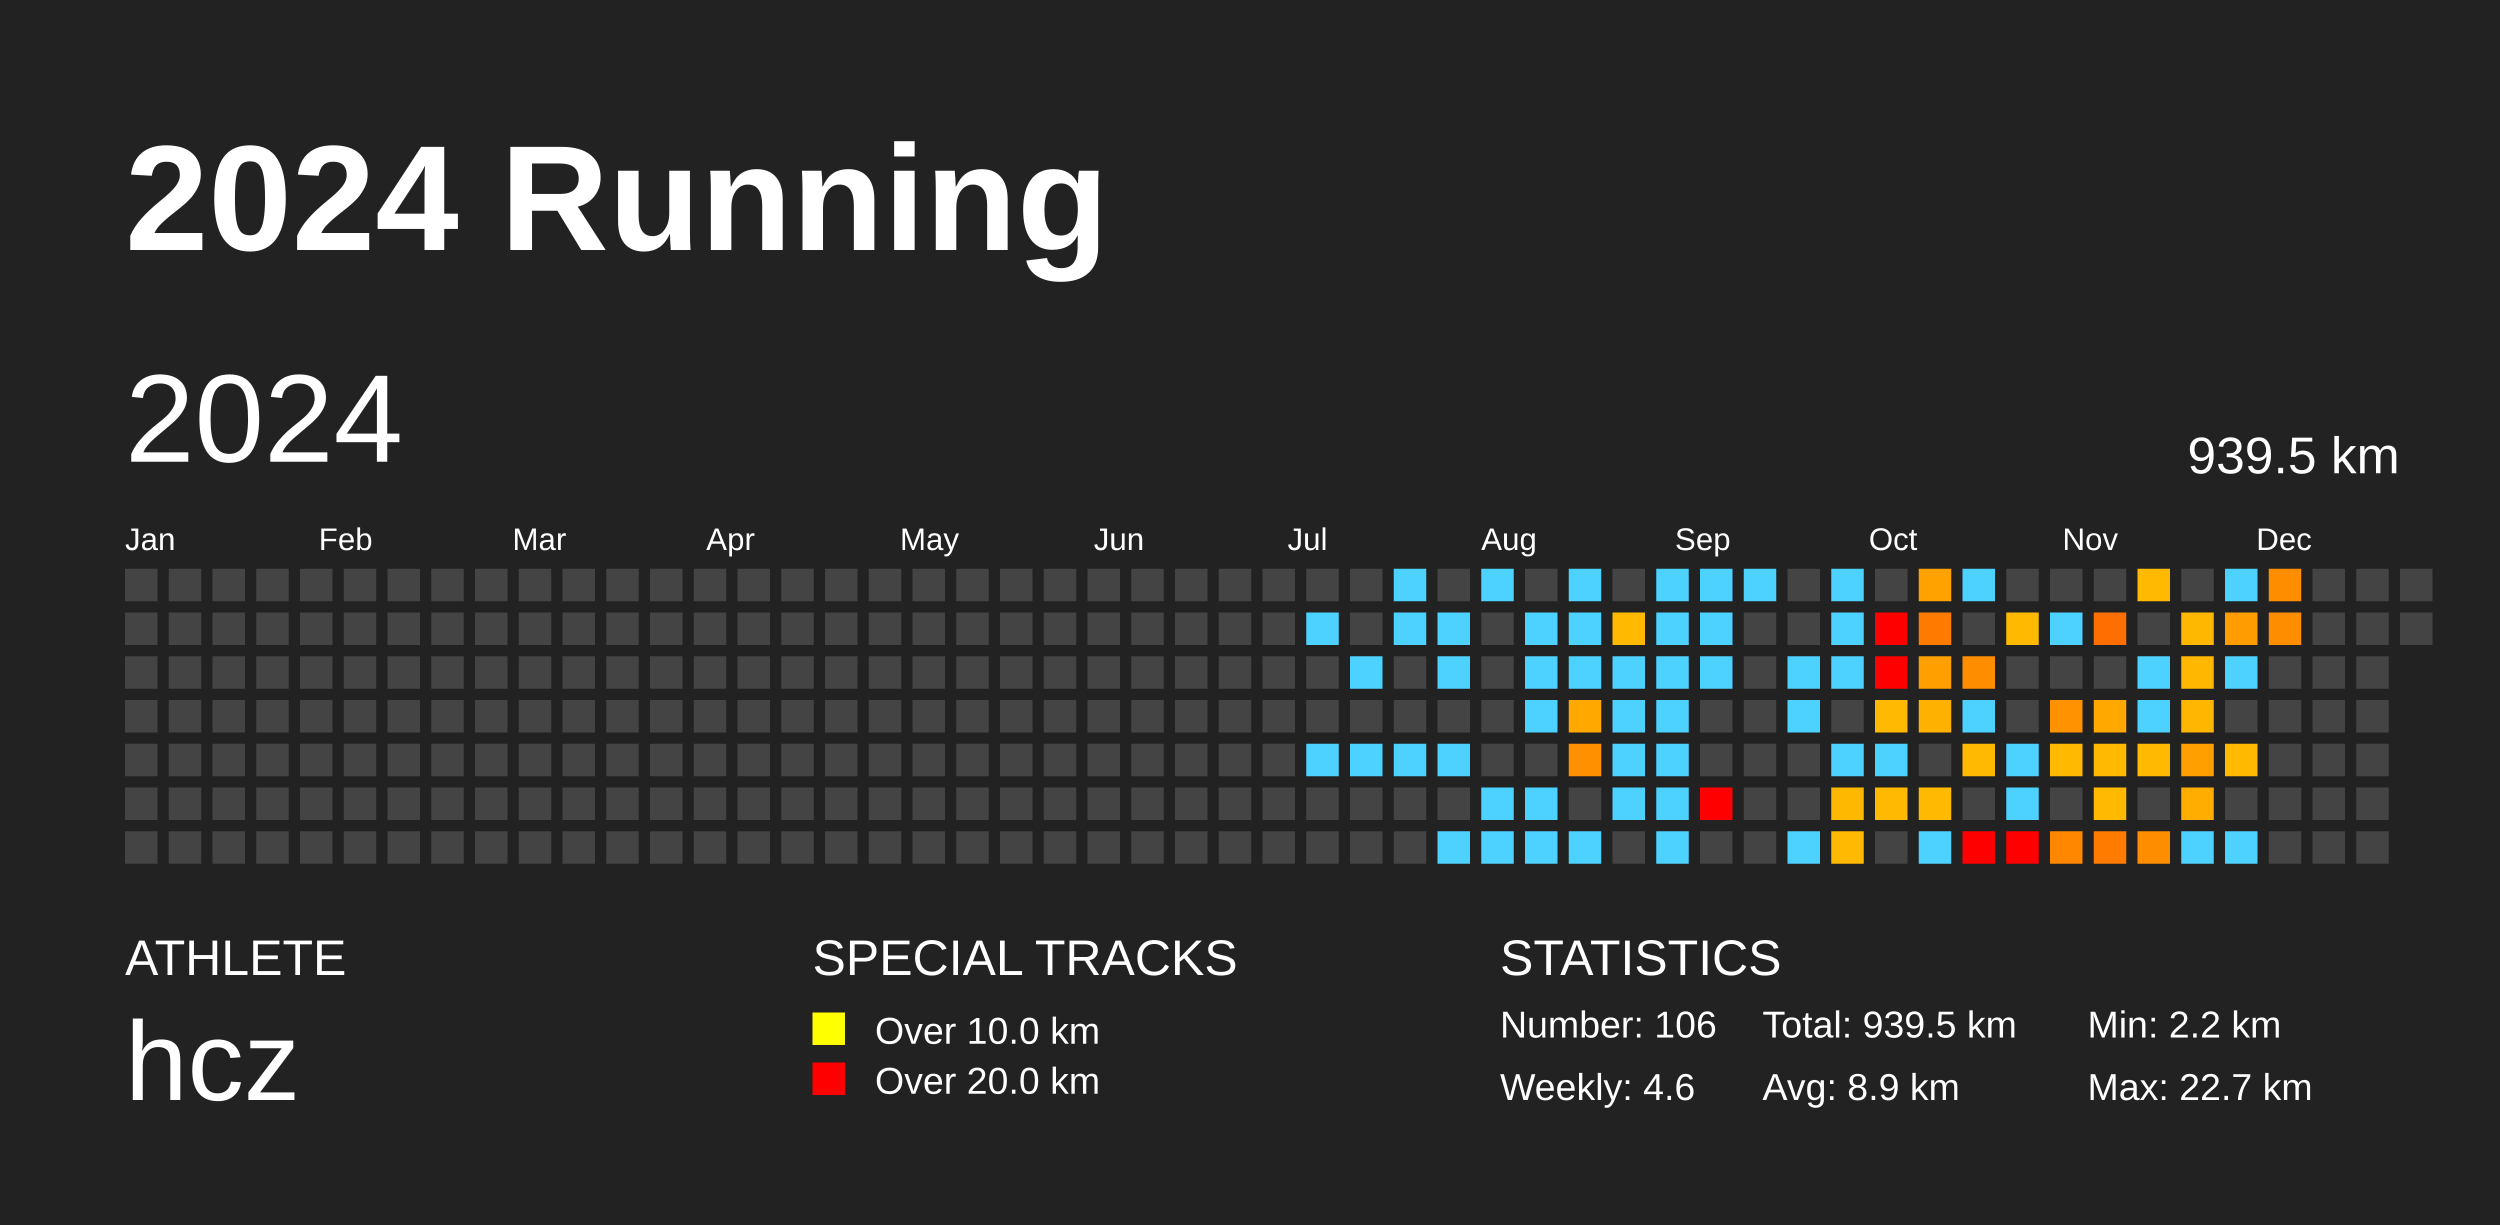
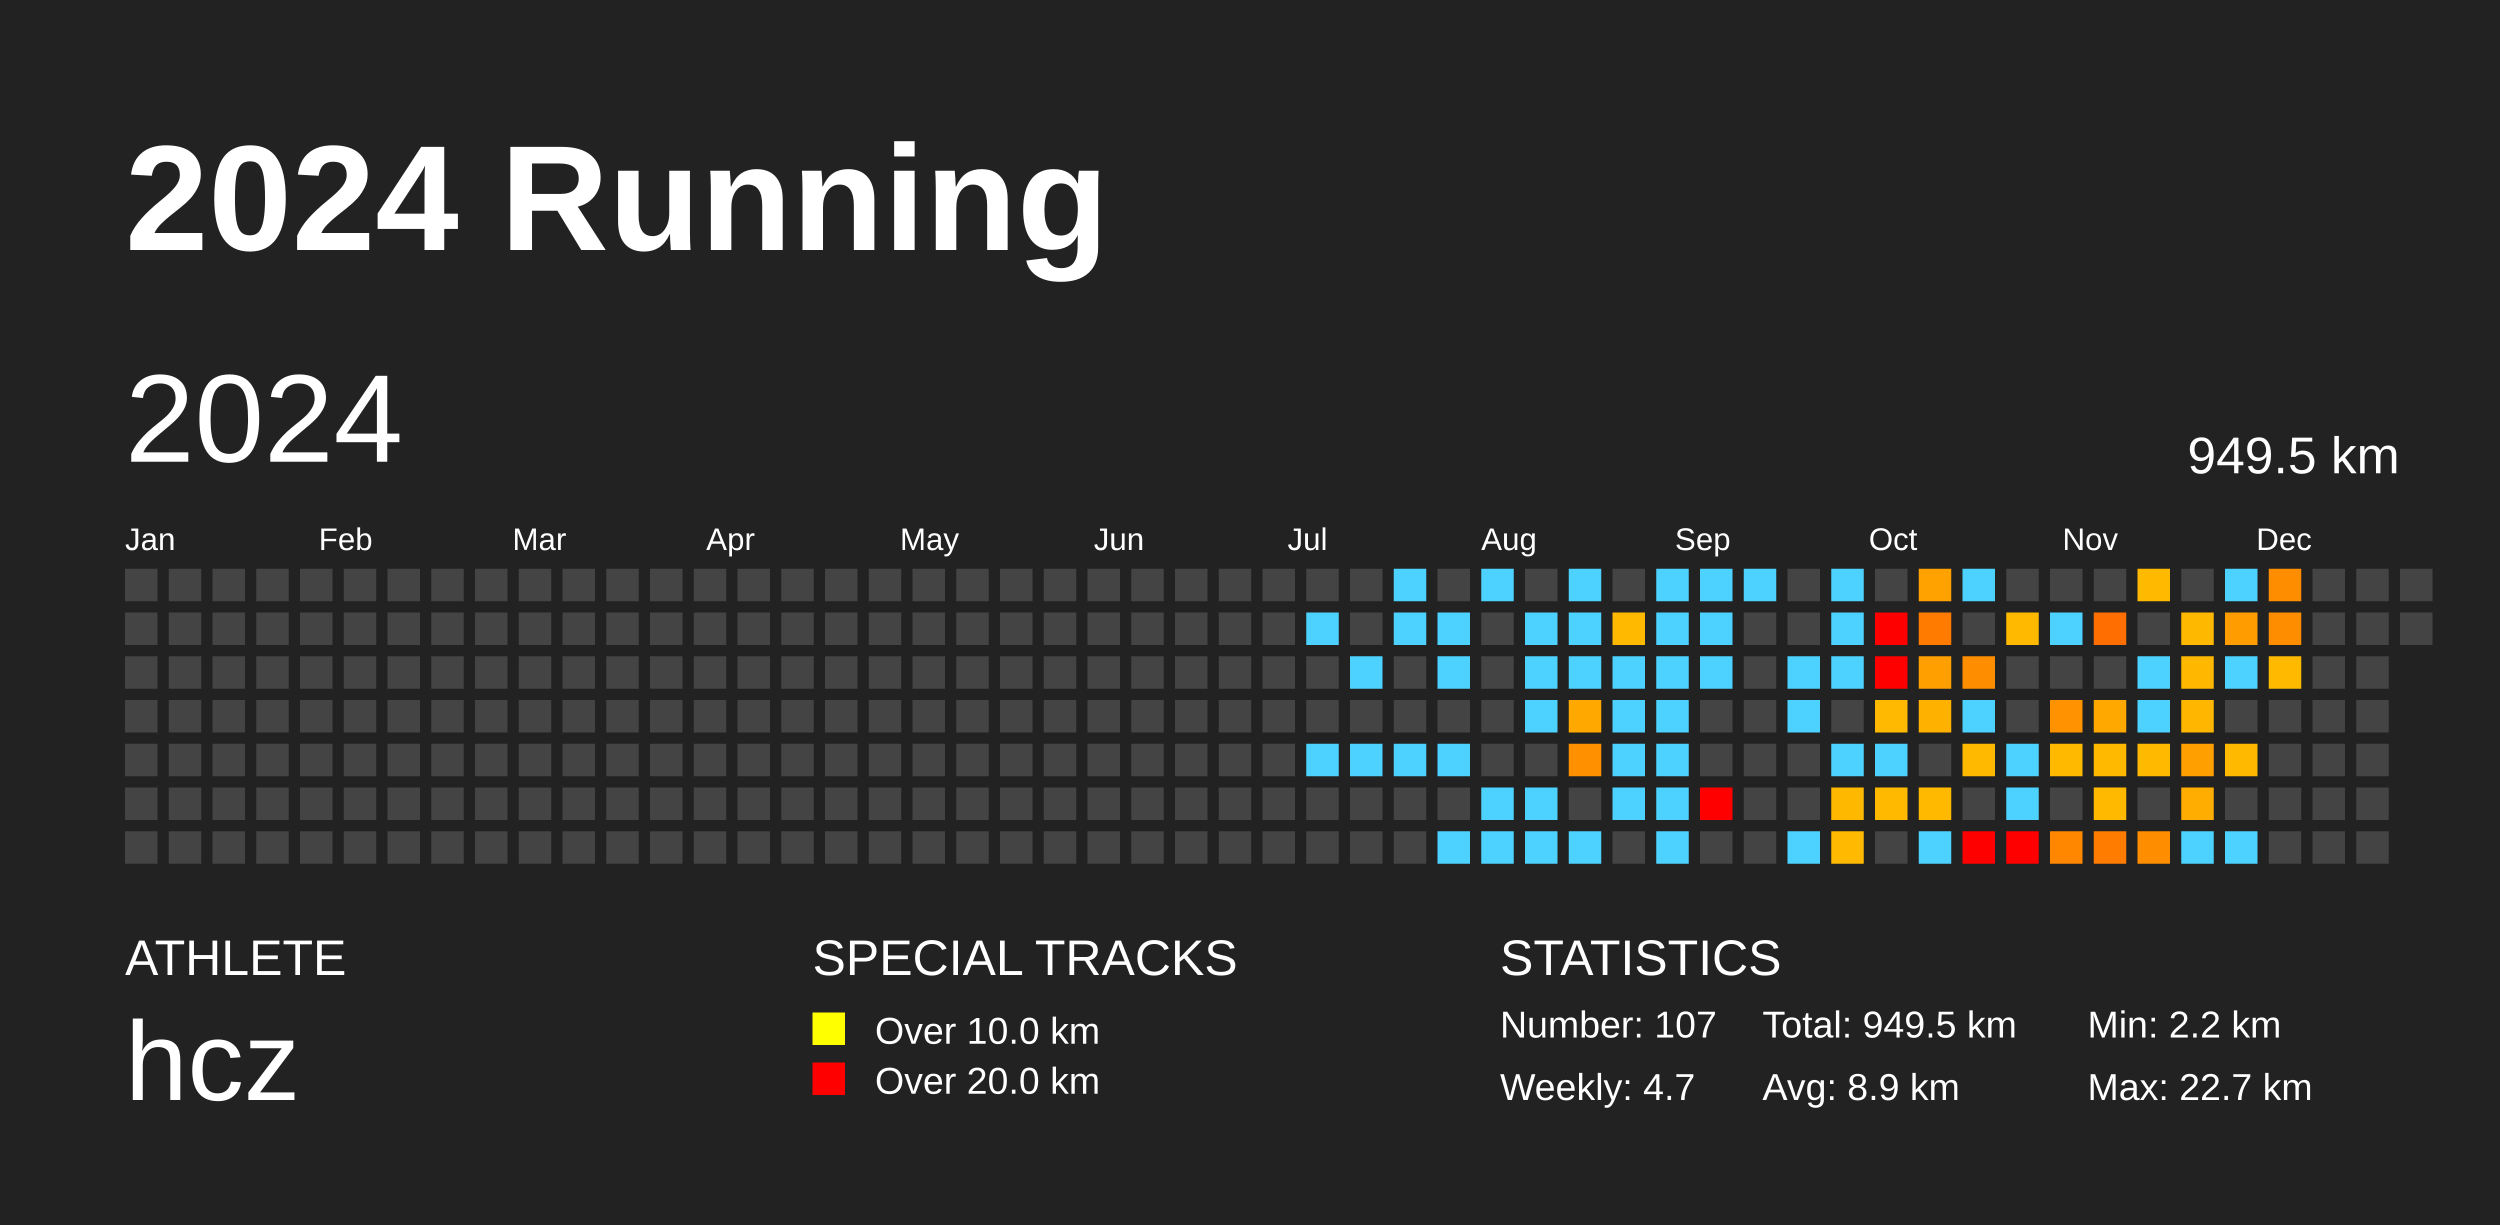
<svg xmlns="http://www.w3.org/2000/svg" baseProfile="full" height="98mm" version="1.1" viewBox="0,0,200,98" width="200mm">
  <defs />
  <rect fill="#222222" height="98" width="200" x="0" y="0" />
  <text fill="#FFFFFF" style="font-size:12px; font-family:Arial; font-weight:bold;" x="10" y="20">2024 Running</text>
  <text fill="#FFFFFF" style="font-size:4px; font-family:Arial" x="10" y="78">ATHLETE</text>
  <text fill="#FFFFFF" style="font-size:9px; font-family:Arial" x="10" y="88">hcz</text>
  <text fill="#FFFFFF" style="font-size:4px; font-family:Arial" x="65" y="78">SPECIAL TRACKS</text>
  <rect fill="yellow" height="2.6" width="2.6" x="65" y="81" />
  <text fill="#FFFFFF" style="font-size:3px; font-family:Arial" x="70" y="83.5">Over 10.0 km</text>
  <rect fill="red" height="2.6" width="2.6" x="65" y="85" />
  <text fill="#FFFFFF" style="font-size:3px; font-family:Arial" x="70" y="87.5">Over 20.0 km</text>
  <text fill="#FFFFFF" style="font-size:4px; font-family:Arial" x="120" y="78">STATISTICS</text>
-   <text fill="#FFFFFF" style="font-size:3px; font-family:Arial" x="120" y="83">Number: 106</text>
-   <text fill="#FFFFFF" style="font-size:3px; font-family:Arial" x="120" y="88">Weekly: 4.6</text>
-   <text fill="#FFFFFF" style="font-size:3px; font-family:Arial" x="141" y="83">Total: 939.5 km</text>
+   <text fill="#FFFFFF" style="font-size:3px; font-family:Arial" x="120" y="83">Number: 107</text>
+   <text fill="#FFFFFF" style="font-size:3px; font-family:Arial" x="120" y="88">Weekly: 4.7</text>
+   <text fill="#FFFFFF" style="font-size:3px; font-family:Arial" x="141" y="83">Total: 949.5 km</text>
  <text fill="#FFFFFF" style="font-size:3px; font-family:Arial" x="141" y="88">Avg: 8.9 km</text>
  <text fill="#FFFFFF" style="font-size:3px; font-family:Arial" x="167" y="83">Min: 2.2 km</text>
  <text fill="#FFFFFF" style="font-size:3px; font-family:Arial" x="167" y="88">Max: 22.7 km</text>
  <text dominant-baseline="hanging" fill="#FFFFFF" style="font-size:10.0px; font-family:Arial;" x="10" y="30">2024</text>
-   <text dominant-baseline="hanging" fill="#FFFFFF" style="font-size:4.125px; font-family:Arial;" x="175" y="35">939.5 km</text>
+   <text dominant-baseline="hanging" fill="#FFFFFF" style="font-size:4.125px; font-family:Arial;" x="175" y="35">949.5 km</text>
  <text fill="#FFFFFF" style="font-size:2.5px; font-family:Arial" x="10.0" y="44">Jan</text>
  <text fill="#FFFFFF" style="font-size:2.5px; font-family:Arial" x="25.5" y="44">Feb</text>
  <text fill="#FFFFFF" style="font-size:2.5px; font-family:Arial" x="41.0" y="44">Mar</text>
  <text fill="#FFFFFF" style="font-size:2.5px; font-family:Arial" x="56.5" y="44">Apr</text>
  <text fill="#FFFFFF" style="font-size:2.5px; font-family:Arial" x="72.0" y="44">May</text>
  <text fill="#FFFFFF" style="font-size:2.5px; font-family:Arial" x="87.5" y="44">Jun</text>
  <text fill="#FFFFFF" style="font-size:2.5px; font-family:Arial" x="103.0" y="44">Jul</text>
  <text fill="#FFFFFF" style="font-size:2.5px; font-family:Arial" x="118.5" y="44">Aug</text>
  <text fill="#FFFFFF" style="font-size:2.5px; font-family:Arial" x="134.0" y="44">Sep</text>
  <text fill="#FFFFFF" style="font-size:2.5px; font-family:Arial" x="149.5" y="44">Oct</text>
  <text fill="#FFFFFF" style="font-size:2.5px; font-family:Arial" x="165.0" y="44">Nov</text>
  <text fill="#FFFFFF" style="font-size:2.5px; font-family:Arial" x="180.5" y="44">Dec</text>
  <rect fill="#444444" height="2.6" width="2.6" x="10.0" y="45.5" />
  <rect fill="#444444" height="2.6" width="2.6" x="10.0" y="49.0" />
  <rect fill="#444444" height="2.6" width="2.6" x="10.0" y="52.5" />
  <rect fill="#444444" height="2.6" width="2.6" x="10.0" y="56.0" />
  <rect fill="#444444" height="2.6" width="2.6" x="10.0" y="59.5" />
  <rect fill="#444444" height="2.6" width="2.6" x="10.0" y="63.0" />
  <rect fill="#444444" height="2.6" width="2.6" x="10.0" y="66.5" />
  <rect fill="#444444" height="2.6" width="2.6" x="13.5" y="45.5" />
  <rect fill="#444444" height="2.6" width="2.6" x="13.5" y="49.0" />
  <rect fill="#444444" height="2.6" width="2.6" x="13.5" y="52.5" />
  <rect fill="#444444" height="2.6" width="2.6" x="13.5" y="56.0" />
  <rect fill="#444444" height="2.6" width="2.6" x="13.5" y="59.5" />
  <rect fill="#444444" height="2.6" width="2.6" x="13.5" y="63.0" />
  <rect fill="#444444" height="2.6" width="2.6" x="13.5" y="66.5" />
  <rect fill="#444444" height="2.6" width="2.6" x="17.0" y="45.5" />
  <rect fill="#444444" height="2.6" width="2.6" x="17.0" y="49.0" />
  <rect fill="#444444" height="2.6" width="2.6" x="17.0" y="52.5" />
  <rect fill="#444444" height="2.6" width="2.6" x="17.0" y="56.0" />
  <rect fill="#444444" height="2.6" width="2.6" x="17.0" y="59.5" />
  <rect fill="#444444" height="2.6" width="2.6" x="17.0" y="63.0" />
  <rect fill="#444444" height="2.6" width="2.6" x="17.0" y="66.5" />
  <rect fill="#444444" height="2.6" width="2.6" x="20.5" y="45.5" />
  <rect fill="#444444" height="2.6" width="2.6" x="20.5" y="49.0" />
  <rect fill="#444444" height="2.6" width="2.6" x="20.5" y="52.5" />
  <rect fill="#444444" height="2.6" width="2.6" x="20.5" y="56.0" />
  <rect fill="#444444" height="2.6" width="2.6" x="20.5" y="59.5" />
  <rect fill="#444444" height="2.6" width="2.6" x="20.5" y="63.0" />
  <rect fill="#444444" height="2.6" width="2.6" x="20.5" y="66.5" />
  <rect fill="#444444" height="2.6" width="2.6" x="24.0" y="45.5" />
  <rect fill="#444444" height="2.6" width="2.6" x="24.0" y="49.0" />
  <rect fill="#444444" height="2.6" width="2.6" x="24.0" y="52.5" />
  <rect fill="#444444" height="2.6" width="2.6" x="24.0" y="56.0" />
  <rect fill="#444444" height="2.6" width="2.6" x="24.0" y="59.5" />
  <rect fill="#444444" height="2.6" width="2.6" x="24.0" y="63.0" />
  <rect fill="#444444" height="2.6" width="2.6" x="24.0" y="66.5" />
  <rect fill="#444444" height="2.6" width="2.6" x="27.5" y="45.5" />
  <rect fill="#444444" height="2.6" width="2.6" x="27.5" y="49.0" />
  <rect fill="#444444" height="2.6" width="2.6" x="27.5" y="52.5" />
  <rect fill="#444444" height="2.6" width="2.6" x="27.5" y="56.0" />
  <rect fill="#444444" height="2.6" width="2.6" x="27.5" y="59.5" />
  <rect fill="#444444" height="2.6" width="2.6" x="27.5" y="63.0" />
  <rect fill="#444444" height="2.6" width="2.6" x="27.5" y="66.5" />
  <rect fill="#444444" height="2.6" width="2.6" x="31.0" y="45.5" />
  <rect fill="#444444" height="2.6" width="2.6" x="31.0" y="49.0" />
  <rect fill="#444444" height="2.6" width="2.6" x="31.0" y="52.5" />
  <rect fill="#444444" height="2.6" width="2.6" x="31.0" y="56.0" />
  <rect fill="#444444" height="2.6" width="2.6" x="31.0" y="59.5" />
  <rect fill="#444444" height="2.6" width="2.6" x="31.0" y="63.0" />
  <rect fill="#444444" height="2.6" width="2.6" x="31.0" y="66.5" />
  <rect fill="#444444" height="2.6" width="2.6" x="34.5" y="45.5" />
  <rect fill="#444444" height="2.6" width="2.6" x="34.5" y="49.0" />
  <rect fill="#444444" height="2.6" width="2.6" x="34.5" y="52.5" />
  <rect fill="#444444" height="2.6" width="2.6" x="34.5" y="56.0" />
  <rect fill="#444444" height="2.6" width="2.6" x="34.5" y="59.5" />
  <rect fill="#444444" height="2.6" width="2.6" x="34.5" y="63.0" />
  <rect fill="#444444" height="2.6" width="2.6" x="34.5" y="66.5" />
  <rect fill="#444444" height="2.6" width="2.6" x="38.0" y="45.5" />
  <rect fill="#444444" height="2.6" width="2.6" x="38.0" y="49.0" />
  <rect fill="#444444" height="2.6" width="2.6" x="38.0" y="52.5" />
  <rect fill="#444444" height="2.6" width="2.6" x="38.0" y="56.0" />
  <rect fill="#444444" height="2.6" width="2.6" x="38.0" y="59.5" />
  <rect fill="#444444" height="2.6" width="2.6" x="38.0" y="63.0" />
  <rect fill="#444444" height="2.6" width="2.6" x="38.0" y="66.5" />
  <rect fill="#444444" height="2.6" width="2.6" x="41.5" y="45.5" />
  <rect fill="#444444" height="2.6" width="2.6" x="41.5" y="49.0" />
  <rect fill="#444444" height="2.6" width="2.6" x="41.5" y="52.5" />
  <rect fill="#444444" height="2.6" width="2.6" x="41.5" y="56.0" />
  <rect fill="#444444" height="2.6" width="2.6" x="41.5" y="59.5" />
  <rect fill="#444444" height="2.6" width="2.6" x="41.5" y="63.0" />
  <rect fill="#444444" height="2.6" width="2.6" x="41.5" y="66.5" />
  <rect fill="#444444" height="2.6" width="2.6" x="45.0" y="45.5" />
  <rect fill="#444444" height="2.6" width="2.6" x="45.0" y="49.0" />
  <rect fill="#444444" height="2.6" width="2.6" x="45.0" y="52.5" />
  <rect fill="#444444" height="2.6" width="2.6" x="45.0" y="56.0" />
  <rect fill="#444444" height="2.6" width="2.6" x="45.0" y="59.5" />
  <rect fill="#444444" height="2.6" width="2.6" x="45.0" y="63.0" />
  <rect fill="#444444" height="2.6" width="2.6" x="45.0" y="66.5" />
  <rect fill="#444444" height="2.6" width="2.6" x="48.5" y="45.5" />
  <rect fill="#444444" height="2.6" width="2.6" x="48.5" y="49.0" />
  <rect fill="#444444" height="2.6" width="2.6" x="48.5" y="52.5" />
  <rect fill="#444444" height="2.6" width="2.6" x="48.5" y="56.0" />
  <rect fill="#444444" height="2.6" width="2.6" x="48.5" y="59.5" />
  <rect fill="#444444" height="2.6" width="2.6" x="48.5" y="63.0" />
  <rect fill="#444444" height="2.6" width="2.6" x="48.5" y="66.5" />
  <rect fill="#444444" height="2.6" width="2.6" x="52.0" y="45.5" />
  <rect fill="#444444" height="2.6" width="2.6" x="52.0" y="49.0" />
  <rect fill="#444444" height="2.6" width="2.6" x="52.0" y="52.5" />
  <rect fill="#444444" height="2.6" width="2.6" x="52.0" y="56.0" />
  <rect fill="#444444" height="2.6" width="2.6" x="52.0" y="59.5" />
  <rect fill="#444444" height="2.6" width="2.6" x="52.0" y="63.0" />
  <rect fill="#444444" height="2.6" width="2.6" x="52.0" y="66.5" />
  <rect fill="#444444" height="2.6" width="2.6" x="55.5" y="45.5" />
  <rect fill="#444444" height="2.6" width="2.6" x="55.5" y="49.0" />
  <rect fill="#444444" height="2.6" width="2.6" x="55.5" y="52.5" />
  <rect fill="#444444" height="2.6" width="2.6" x="55.5" y="56.0" />
  <rect fill="#444444" height="2.6" width="2.6" x="55.5" y="59.5" />
  <rect fill="#444444" height="2.6" width="2.6" x="55.5" y="63.0" />
  <rect fill="#444444" height="2.6" width="2.6" x="55.5" y="66.5" />
  <rect fill="#444444" height="2.6" width="2.6" x="59.0" y="45.5" />
  <rect fill="#444444" height="2.6" width="2.6" x="59.0" y="49.0" />
  <rect fill="#444444" height="2.6" width="2.6" x="59.0" y="52.5" />
  <rect fill="#444444" height="2.6" width="2.6" x="59.0" y="56.0" />
  <rect fill="#444444" height="2.6" width="2.6" x="59.0" y="59.5" />
  <rect fill="#444444" height="2.6" width="2.6" x="59.0" y="63.0" />
  <rect fill="#444444" height="2.6" width="2.6" x="59.0" y="66.5" />
  <rect fill="#444444" height="2.6" width="2.6" x="62.5" y="45.5" />
  <rect fill="#444444" height="2.6" width="2.6" x="62.5" y="49.0" />
  <rect fill="#444444" height="2.6" width="2.6" x="62.5" y="52.5" />
  <rect fill="#444444" height="2.6" width="2.6" x="62.5" y="56.0" />
  <rect fill="#444444" height="2.6" width="2.6" x="62.5" y="59.5" />
  <rect fill="#444444" height="2.6" width="2.6" x="62.5" y="63.0" />
  <rect fill="#444444" height="2.6" width="2.6" x="62.5" y="66.5" />
  <rect fill="#444444" height="2.6" width="2.6" x="66.0" y="45.5" />
  <rect fill="#444444" height="2.6" width="2.6" x="66.0" y="49.0" />
  <rect fill="#444444" height="2.6" width="2.6" x="66.0" y="52.5" />
  <rect fill="#444444" height="2.6" width="2.6" x="66.0" y="56.0" />
  <rect fill="#444444" height="2.6" width="2.6" x="66.0" y="59.5" />
  <rect fill="#444444" height="2.6" width="2.6" x="66.0" y="63.0" />
  <rect fill="#444444" height="2.6" width="2.6" x="66.0" y="66.5" />
  <rect fill="#444444" height="2.6" width="2.6" x="69.5" y="45.5" />
  <rect fill="#444444" height="2.6" width="2.6" x="69.5" y="49.0" />
  <rect fill="#444444" height="2.6" width="2.6" x="69.5" y="52.5" />
  <rect fill="#444444" height="2.6" width="2.6" x="69.5" y="56.0" />
  <rect fill="#444444" height="2.6" width="2.6" x="69.5" y="59.5" />
  <rect fill="#444444" height="2.6" width="2.6" x="69.5" y="63.0" />
  <rect fill="#444444" height="2.6" width="2.6" x="69.5" y="66.5" />
  <rect fill="#444444" height="2.6" width="2.6" x="73.0" y="45.5" />
  <rect fill="#444444" height="2.6" width="2.6" x="73.0" y="49.0" />
  <rect fill="#444444" height="2.6" width="2.6" x="73.0" y="52.5" />
  <rect fill="#444444" height="2.6" width="2.6" x="73.0" y="56.0" />
  <rect fill="#444444" height="2.6" width="2.6" x="73.0" y="59.5" />
  <rect fill="#444444" height="2.6" width="2.6" x="73.0" y="63.0" />
  <rect fill="#444444" height="2.6" width="2.6" x="73.0" y="66.5" />
  <rect fill="#444444" height="2.6" width="2.6" x="76.5" y="45.5" />
  <rect fill="#444444" height="2.6" width="2.6" x="76.5" y="49.0" />
  <rect fill="#444444" height="2.6" width="2.6" x="76.5" y="52.5" />
  <rect fill="#444444" height="2.6" width="2.6" x="76.5" y="56.0" />
  <rect fill="#444444" height="2.6" width="2.6" x="76.5" y="59.5" />
  <rect fill="#444444" height="2.6" width="2.6" x="76.5" y="63.0" />
  <rect fill="#444444" height="2.6" width="2.6" x="76.5" y="66.5" />
  <rect fill="#444444" height="2.6" width="2.6" x="80.0" y="45.5" />
  <rect fill="#444444" height="2.6" width="2.6" x="80.0" y="49.0" />
  <rect fill="#444444" height="2.6" width="2.6" x="80.0" y="52.5" />
  <rect fill="#444444" height="2.6" width="2.6" x="80.0" y="56.0" />
  <rect fill="#444444" height="2.6" width="2.6" x="80.0" y="59.5" />
  <rect fill="#444444" height="2.6" width="2.6" x="80.0" y="63.0" />
  <rect fill="#444444" height="2.6" width="2.6" x="80.0" y="66.5" />
  <rect fill="#444444" height="2.6" width="2.6" x="83.5" y="45.5" />
  <rect fill="#444444" height="2.6" width="2.6" x="83.5" y="49.0" />
  <rect fill="#444444" height="2.6" width="2.6" x="83.5" y="52.5" />
  <rect fill="#444444" height="2.6" width="2.6" x="83.5" y="56.0" />
  <rect fill="#444444" height="2.6" width="2.6" x="83.5" y="59.5" />
  <rect fill="#444444" height="2.6" width="2.6" x="83.5" y="63.0" />
  <rect fill="#444444" height="2.6" width="2.6" x="83.5" y="66.5" />
  <rect fill="#444444" height="2.6" width="2.6" x="87.0" y="45.5" />
  <rect fill="#444444" height="2.6" width="2.6" x="87.0" y="49.0" />
  <rect fill="#444444" height="2.6" width="2.6" x="87.0" y="52.5" />
  <rect fill="#444444" height="2.6" width="2.6" x="87.0" y="56.0" />
  <rect fill="#444444" height="2.6" width="2.6" x="87.0" y="59.5" />
  <rect fill="#444444" height="2.6" width="2.6" x="87.0" y="63.0" />
  <rect fill="#444444" height="2.6" width="2.6" x="87.0" y="66.5" />
  <rect fill="#444444" height="2.6" width="2.6" x="90.5" y="45.5" />
  <rect fill="#444444" height="2.6" width="2.6" x="90.5" y="49.0" />
  <rect fill="#444444" height="2.6" width="2.6" x="90.5" y="52.5" />
  <rect fill="#444444" height="2.6" width="2.6" x="90.5" y="56.0" />
  <rect fill="#444444" height="2.6" width="2.6" x="90.5" y="59.5" />
  <rect fill="#444444" height="2.6" width="2.6" x="90.5" y="63.0" />
  <rect fill="#444444" height="2.6" width="2.6" x="90.5" y="66.5" />
  <rect fill="#444444" height="2.6" width="2.6" x="94.0" y="45.5" />
  <rect fill="#444444" height="2.6" width="2.6" x="94.0" y="49.0" />
  <rect fill="#444444" height="2.6" width="2.6" x="94.0" y="52.5" />
  <rect fill="#444444" height="2.6" width="2.6" x="94.0" y="56.0" />
  <rect fill="#444444" height="2.6" width="2.6" x="94.0" y="59.5" />
  <rect fill="#444444" height="2.6" width="2.6" x="94.0" y="63.0" />
  <rect fill="#444444" height="2.6" width="2.6" x="94.0" y="66.5" />
  <rect fill="#444444" height="2.6" width="2.6" x="97.5" y="45.5" />
  <rect fill="#444444" height="2.6" width="2.6" x="97.5" y="49.0" />
  <rect fill="#444444" height="2.6" width="2.6" x="97.5" y="52.5" />
  <rect fill="#444444" height="2.6" width="2.6" x="97.5" y="56.0" />
  <rect fill="#444444" height="2.6" width="2.6" x="97.5" y="59.5" />
  <rect fill="#444444" height="2.6" width="2.6" x="97.5" y="63.0" />
  <rect fill="#444444" height="2.6" width="2.6" x="97.5" y="66.5" />
  <rect fill="#444444" height="2.6" width="2.6" x="101.0" y="45.5" />
  <rect fill="#444444" height="2.6" width="2.6" x="101.0" y="49.0" />
  <rect fill="#444444" height="2.6" width="2.6" x="101.0" y="52.5" />
  <rect fill="#444444" height="2.6" width="2.6" x="101.0" y="56.0" />
  <rect fill="#444444" height="2.6" width="2.6" x="101.0" y="59.5" />
  <rect fill="#444444" height="2.6" width="2.6" x="101.0" y="63.0" />
  <rect fill="#444444" height="2.6" width="2.6" x="101.0" y="66.5" />
  <rect fill="#444444" height="2.6" width="2.6" x="104.5" y="45.5" />
  <rect fill="#4dd2ff" height="2.6" width="2.6" x="104.5" y="49.0" />
  <rect fill="#444444" height="2.6" width="2.6" x="104.5" y="52.5" />
  <rect fill="#444444" height="2.6" width="2.6" x="104.5" y="56.0" />
  <rect fill="#4dd2ff" height="2.6" width="2.6" x="104.5" y="59.5" />
  <rect fill="#444444" height="2.6" width="2.6" x="104.5" y="63.0" />
  <rect fill="#444444" height="2.6" width="2.6" x="104.5" y="66.5" />
  <rect fill="#444444" height="2.6" width="2.6" x="108.0" y="45.5" />
  <rect fill="#444444" height="2.6" width="2.6" x="108.0" y="49.0" />
  <rect fill="#4dd2ff" height="2.6" width="2.6" x="108.0" y="52.5" />
  <rect fill="#444444" height="2.6" width="2.6" x="108.0" y="56.0" />
  <rect fill="#4dd2ff" height="2.6" width="2.6" x="108.0" y="59.5" />
  <rect fill="#444444" height="2.6" width="2.6" x="108.0" y="63.0" />
  <rect fill="#444444" height="2.6" width="2.6" x="108.0" y="66.5" />
  <rect fill="#4dd2ff" height="2.6" width="2.6" x="111.5" y="45.5" />
  <rect fill="#4dd2ff" height="2.6" width="2.6" x="111.5" y="49.0" />
  <rect fill="#444444" height="2.6" width="2.6" x="111.5" y="52.5" />
  <rect fill="#444444" height="2.6" width="2.6" x="111.5" y="56.0" />
  <rect fill="#4dd2ff" height="2.6" width="2.6" x="111.5" y="59.5" />
  <rect fill="#444444" height="2.6" width="2.6" x="111.5" y="63.0" />
  <rect fill="#444444" height="2.6" width="2.6" x="111.5" y="66.5" />
  <rect fill="#444444" height="2.6" width="2.6" x="115.0" y="45.5" />
  <rect fill="#4dd2ff" height="2.6" width="2.6" x="115.0" y="49.0" />
  <rect fill="#4dd2ff" height="2.6" width="2.6" x="115.0" y="52.5" />
  <rect fill="#444444" height="2.6" width="2.6" x="115.0" y="56.0" />
  <rect fill="#4dd2ff" height="2.6" width="2.6" x="115.0" y="59.5" />
  <rect fill="#444444" height="2.6" width="2.6" x="115.0" y="63.0" />
  <rect fill="#4dd2ff" height="2.6" width="2.6" x="115.0" y="66.5" />
  <rect fill="#4dd2ff" height="2.6" width="2.6" x="118.5" y="45.5" />
  <rect fill="#444444" height="2.6" width="2.6" x="118.5" y="49.0" />
  <rect fill="#444444" height="2.6" width="2.6" x="118.5" y="52.5" />
  <rect fill="#444444" height="2.6" width="2.6" x="118.5" y="56.0" />
  <rect fill="#444444" height="2.6" width="2.6" x="118.5" y="59.5" />
  <rect fill="#4dd2ff" height="2.6" width="2.6" x="118.5" y="63.0" />
  <rect fill="#4dd2ff" height="2.6" width="2.6" x="118.5" y="66.5" />
  <rect fill="#444444" height="2.6" width="2.6" x="122.0" y="45.5" />
  <rect fill="#4dd2ff" height="2.6" width="2.6" x="122.0" y="49.0" />
  <rect fill="#4dd2ff" height="2.6" width="2.6" x="122.0" y="52.5" />
  <rect fill="#4dd2ff" height="2.6" width="2.6" x="122.0" y="56.0" />
  <rect fill="#444444" height="2.6" width="2.6" x="122.0" y="59.5" />
  <rect fill="#4dd2ff" height="2.6" width="2.6" x="122.0" y="63.0" />
  <rect fill="#4dd2ff" height="2.6" width="2.6" x="122.0" y="66.5" />
  <rect fill="#4dd2ff" height="2.6" width="2.6" x="125.5" y="45.5" />
  <rect fill="#4dd2ff" height="2.6" width="2.6" x="125.5" y="49.0" />
  <rect fill="#4dd2ff" height="2.6" width="2.6" x="125.5" y="52.5" />
  <rect fill="#ffa900" height="2.6" width="2.6" x="125.5" y="56.0" />
  <rect fill="#ff9100" height="2.6" width="2.6" x="125.5" y="59.5" />
  <rect fill="#444444" height="2.6" width="2.6" x="125.5" y="63.0" />
  <rect fill="#4dd2ff" height="2.6" width="2.6" x="125.5" y="66.5" />
  <rect fill="#444444" height="2.6" width="2.6" x="129.0" y="45.5" />
  <rect fill="#ffba00" height="2.6" width="2.6" x="129.0" y="49.0" />
  <rect fill="#4dd2ff" height="2.6" width="2.6" x="129.0" y="52.5" />
  <rect fill="#4dd2ff" height="2.6" width="2.6" x="129.0" y="56.0" />
  <rect fill="#4dd2ff" height="2.6" width="2.6" x="129.0" y="59.5" />
  <rect fill="#4dd2ff" height="2.6" width="2.6" x="129.0" y="63.0" />
  <rect fill="#444444" height="2.6" width="2.6" x="129.0" y="66.5" />
  <rect fill="#4dd2ff" height="2.6" width="2.6" x="132.5" y="45.5" />
  <rect fill="#4dd2ff" height="2.6" width="2.6" x="132.5" y="49.0" />
  <rect fill="#4dd2ff" height="2.6" width="2.6" x="132.5" y="52.5" />
  <rect fill="#4dd2ff" height="2.6" width="2.6" x="132.5" y="56.0" />
  <rect fill="#4dd2ff" height="2.6" width="2.6" x="132.5" y="59.5" />
  <rect fill="#4dd2ff" height="2.6" width="2.6" x="132.5" y="63.0" />
  <rect fill="#4dd2ff" height="2.6" width="2.6" x="132.5" y="66.5" />
  <rect fill="#4dd2ff" height="2.6" width="2.6" x="136.0" y="45.5" />
  <rect fill="#4dd2ff" height="2.6" width="2.6" x="136.0" y="49.0" />
  <rect fill="#4dd2ff" height="2.6" width="2.6" x="136.0" y="52.5" />
  <rect fill="#444444" height="2.6" width="2.6" x="136.0" y="56.0" />
  <rect fill="#444444" height="2.6" width="2.6" x="136.0" y="59.5" />
  <rect fill="red" height="2.6" width="2.6" x="136.0" y="63.0" />
  <rect fill="#444444" height="2.6" width="2.6" x="136.0" y="66.5" />
  <rect fill="#4dd2ff" height="2.6" width="2.6" x="139.5" y="45.5" />
  <rect fill="#444444" height="2.6" width="2.6" x="139.5" y="49.0" />
  <rect fill="#444444" height="2.6" width="2.6" x="139.5" y="52.5" />
  <rect fill="#444444" height="2.6" width="2.6" x="139.5" y="56.0" />
  <rect fill="#444444" height="2.6" width="2.6" x="139.5" y="59.5" />
  <rect fill="#444444" height="2.6" width="2.6" x="139.5" y="63.0" />
  <rect fill="#444444" height="2.6" width="2.6" x="139.5" y="66.5" />
  <rect fill="#444444" height="2.6" width="2.6" x="143.0" y="45.5" />
  <rect fill="#444444" height="2.6" width="2.6" x="143.0" y="49.0" />
  <rect fill="#4dd2ff" height="2.6" width="2.6" x="143.0" y="52.5" />
  <rect fill="#4dd2ff" height="2.6" width="2.6" x="143.0" y="56.0" />
  <rect fill="#444444" height="2.6" width="2.6" x="143.0" y="59.5" />
  <rect fill="#444444" height="2.6" width="2.6" x="143.0" y="63.0" />
  <rect fill="#4dd2ff" height="2.6" width="2.6" x="143.0" y="66.5" />
  <rect fill="#4dd2ff" height="2.6" width="2.6" x="146.5" y="45.5" />
  <rect fill="#4dd2ff" height="2.6" width="2.6" x="146.5" y="49.0" />
  <rect fill="#4dd2ff" height="2.6" width="2.6" x="146.5" y="52.5" />
  <rect fill="#444444" height="2.6" width="2.6" x="146.5" y="56.0" />
  <rect fill="#4dd2ff" height="2.6" width="2.6" x="146.5" y="59.5" />
  <rect fill="#ffb800" height="2.6" width="2.6" x="146.5" y="63.0" />
  <rect fill="#ffb900" height="2.6" width="2.6" x="146.5" y="66.5" />
  <rect fill="#444444" height="2.6" width="2.6" x="150.0" y="45.5" />
  <rect fill="red" height="2.6" width="2.6" x="150.0" y="49.0" />
  <rect fill="red" height="2.6" width="2.6" x="150.0" y="52.5" />
  <rect fill="#ffb900" height="2.6" width="2.6" x="150.0" y="56.0" />
  <rect fill="#4dd2ff" height="2.6" width="2.6" x="150.0" y="59.5" />
  <rect fill="#ffba00" height="2.6" width="2.6" x="150.0" y="63.0" />
  <rect fill="#444444" height="2.6" width="2.6" x="150.0" y="66.5" />
  <rect fill="#ffa200" height="2.6" width="2.6" x="153.5" y="45.5" />
  <rect fill="#ff7b00" height="2.6" width="2.6" x="153.5" y="49.0" />
  <rect fill="#ff9f00" height="2.6" width="2.6" x="153.5" y="52.5" />
  <rect fill="#ffb100" height="2.6" width="2.6" x="153.5" y="56.0" />
  <rect fill="#444444" height="2.6" width="2.6" x="153.5" y="59.5" />
  <rect fill="#ffba00" height="2.6" width="2.6" x="153.5" y="63.0" />
  <rect fill="#4dd2ff" height="2.6" width="2.6" x="153.5" y="66.5" />
  <rect fill="#4dd2ff" height="2.6" width="2.6" x="157.0" y="45.5" />
  <rect fill="#444444" height="2.6" width="2.6" x="157.0" y="49.0" />
  <rect fill="#ff8d00" height="2.6" width="2.6" x="157.0" y="52.5" />
  <rect fill="#4dd2ff" height="2.6" width="2.6" x="157.0" y="56.0" />
  <rect fill="#ffba00" height="2.6" width="2.6" x="157.0" y="59.5" />
  <rect fill="#444444" height="2.6" width="2.6" x="157.0" y="63.0" />
  <rect fill="red" height="2.6" width="2.6" x="157.0" y="66.5" />
  <rect fill="#444444" height="2.6" width="2.6" x="160.5" y="45.5" />
  <rect fill="#ffba00" height="2.6" width="2.6" x="160.5" y="49.0" />
  <rect fill="#444444" height="2.6" width="2.6" x="160.5" y="52.5" />
  <rect fill="#444444" height="2.6" width="2.6" x="160.5" y="56.0" />
  <rect fill="#4dd2ff" height="2.6" width="2.6" x="160.5" y="59.5" />
  <rect fill="#4dd2ff" height="2.6" width="2.6" x="160.5" y="63.0" />
  <rect fill="red" height="2.6" width="2.6" x="160.5" y="66.5" />
  <rect fill="#444444" height="2.6" width="2.6" x="164.0" y="45.5" />
  <rect fill="#4dd2ff" height="2.6" width="2.6" x="164.0" y="49.0" />
  <rect fill="#444444" height="2.6" width="2.6" x="164.0" y="52.5" />
  <rect fill="#ff9200" height="2.6" width="2.6" x="164.0" y="56.0" />
  <rect fill="#ffba00" height="2.6" width="2.6" x="164.0" y="59.5" />
  <rect fill="#444444" height="2.6" width="2.6" x="164.0" y="63.0" />
  <rect fill="#ff8700" height="2.6" width="2.6" x="164.0" y="66.5" />
  <rect fill="#444444" height="2.6" width="2.6" x="167.5" y="45.5" />
  <rect fill="#ff6e00" height="2.6" width="2.6" x="167.5" y="49.0" />
  <rect fill="#444444" height="2.6" width="2.6" x="167.5" y="52.5" />
  <rect fill="#ffa800" height="2.6" width="2.6" x="167.5" y="56.0" />
  <rect fill="#ffba00" height="2.6" width="2.6" x="167.5" y="59.5" />
  <rect fill="#ffba00" height="2.6" width="2.6" x="167.5" y="63.0" />
  <rect fill="#ff7c00" height="2.6" width="2.6" x="167.5" y="66.5" />
  <rect fill="#ffba00" height="2.6" width="2.6" x="171.0" y="45.5" />
  <rect fill="#444444" height="2.6" width="2.6" x="171.0" y="49.0" />
  <rect fill="#4dd2ff" height="2.6" width="2.6" x="171.0" y="52.5" />
  <rect fill="#4dd2ff" height="2.6" width="2.6" x="171.0" y="56.0" />
  <rect fill="#ffba00" height="2.6" width="2.6" x="171.0" y="59.5" />
  <rect fill="#444444" height="2.6" width="2.6" x="171.0" y="63.0" />
  <rect fill="#ff8d00" height="2.6" width="2.6" x="171.0" y="66.5" />
  <rect fill="#444444" height="2.6" width="2.6" x="174.5" y="45.5" />
  <rect fill="#ffb800" height="2.6" width="2.6" x="174.5" y="49.0" />
  <rect fill="#ffb700" height="2.6" width="2.6" x="174.5" y="52.5" />
  <rect fill="#ffb600" height="2.6" width="2.6" x="174.5" y="56.0" />
  <rect fill="#ffa000" height="2.6" width="2.6" x="174.5" y="59.5" />
  <rect fill="#ffad00" height="2.6" width="2.6" x="174.5" y="63.0" />
  <rect fill="#4dd2ff" height="2.6" width="2.6" x="174.5" y="66.5" />
  <rect fill="#4dd2ff" height="2.6" width="2.6" x="178.0" y="45.5" />
  <rect fill="#ff9c00" height="2.6" width="2.6" x="178.0" y="49.0" />
  <rect fill="#4dd2ff" height="2.6" width="2.6" x="178.0" y="52.5" />
  <rect fill="#444444" height="2.6" width="2.6" x="178.0" y="56.0" />
  <rect fill="#ffba00" height="2.6" width="2.6" x="178.0" y="59.5" />
  <rect fill="#444444" height="2.6" width="2.6" x="178.0" y="63.0" />
  <rect fill="#4dd2ff" height="2.6" width="2.6" x="178.0" y="66.5" />
  <rect fill="#ff8d00" height="2.6" width="2.6" x="181.5" y="45.5" />
  <rect fill="#ff8d00" height="2.6" width="2.6" x="181.5" y="49.0" />
-   <rect fill="#444444" height="2.6" width="2.6" x="181.5" y="52.5" />
+   <rect fill="#ffba00" height="2.6" width="2.6" x="181.5" y="52.5" />
  <rect fill="#444444" height="2.6" width="2.6" x="181.5" y="56.0" />
  <rect fill="#444444" height="2.6" width="2.6" x="181.5" y="59.5" />
  <rect fill="#444444" height="2.6" width="2.6" x="181.5" y="63.0" />
  <rect fill="#444444" height="2.6" width="2.6" x="181.5" y="66.5" />
  <rect fill="#444444" height="2.6" width="2.6" x="185.0" y="45.5" />
  <rect fill="#444444" height="2.6" width="2.6" x="185.0" y="49.0" />
  <rect fill="#444444" height="2.6" width="2.6" x="185.0" y="52.5" />
  <rect fill="#444444" height="2.6" width="2.6" x="185.0" y="56.0" />
  <rect fill="#444444" height="2.6" width="2.6" x="185.0" y="59.5" />
  <rect fill="#444444" height="2.6" width="2.6" x="185.0" y="63.0" />
  <rect fill="#444444" height="2.6" width="2.6" x="185.0" y="66.5" />
  <rect fill="#444444" height="2.6" width="2.6" x="188.5" y="45.5" />
  <rect fill="#444444" height="2.6" width="2.6" x="188.5" y="49.0" />
  <rect fill="#444444" height="2.6" width="2.6" x="188.5" y="52.5" />
  <rect fill="#444444" height="2.6" width="2.6" x="188.5" y="56.0" />
  <rect fill="#444444" height="2.6" width="2.6" x="188.5" y="59.5" />
  <rect fill="#444444" height="2.6" width="2.6" x="188.5" y="63.0" />
  <rect fill="#444444" height="2.6" width="2.6" x="188.5" y="66.5" />
  <rect fill="#444444" height="2.6" width="2.6" x="192.0" y="45.5" />
  <rect fill="#444444" height="2.6" width="2.6" x="192.0" y="49.0" />
</svg>
